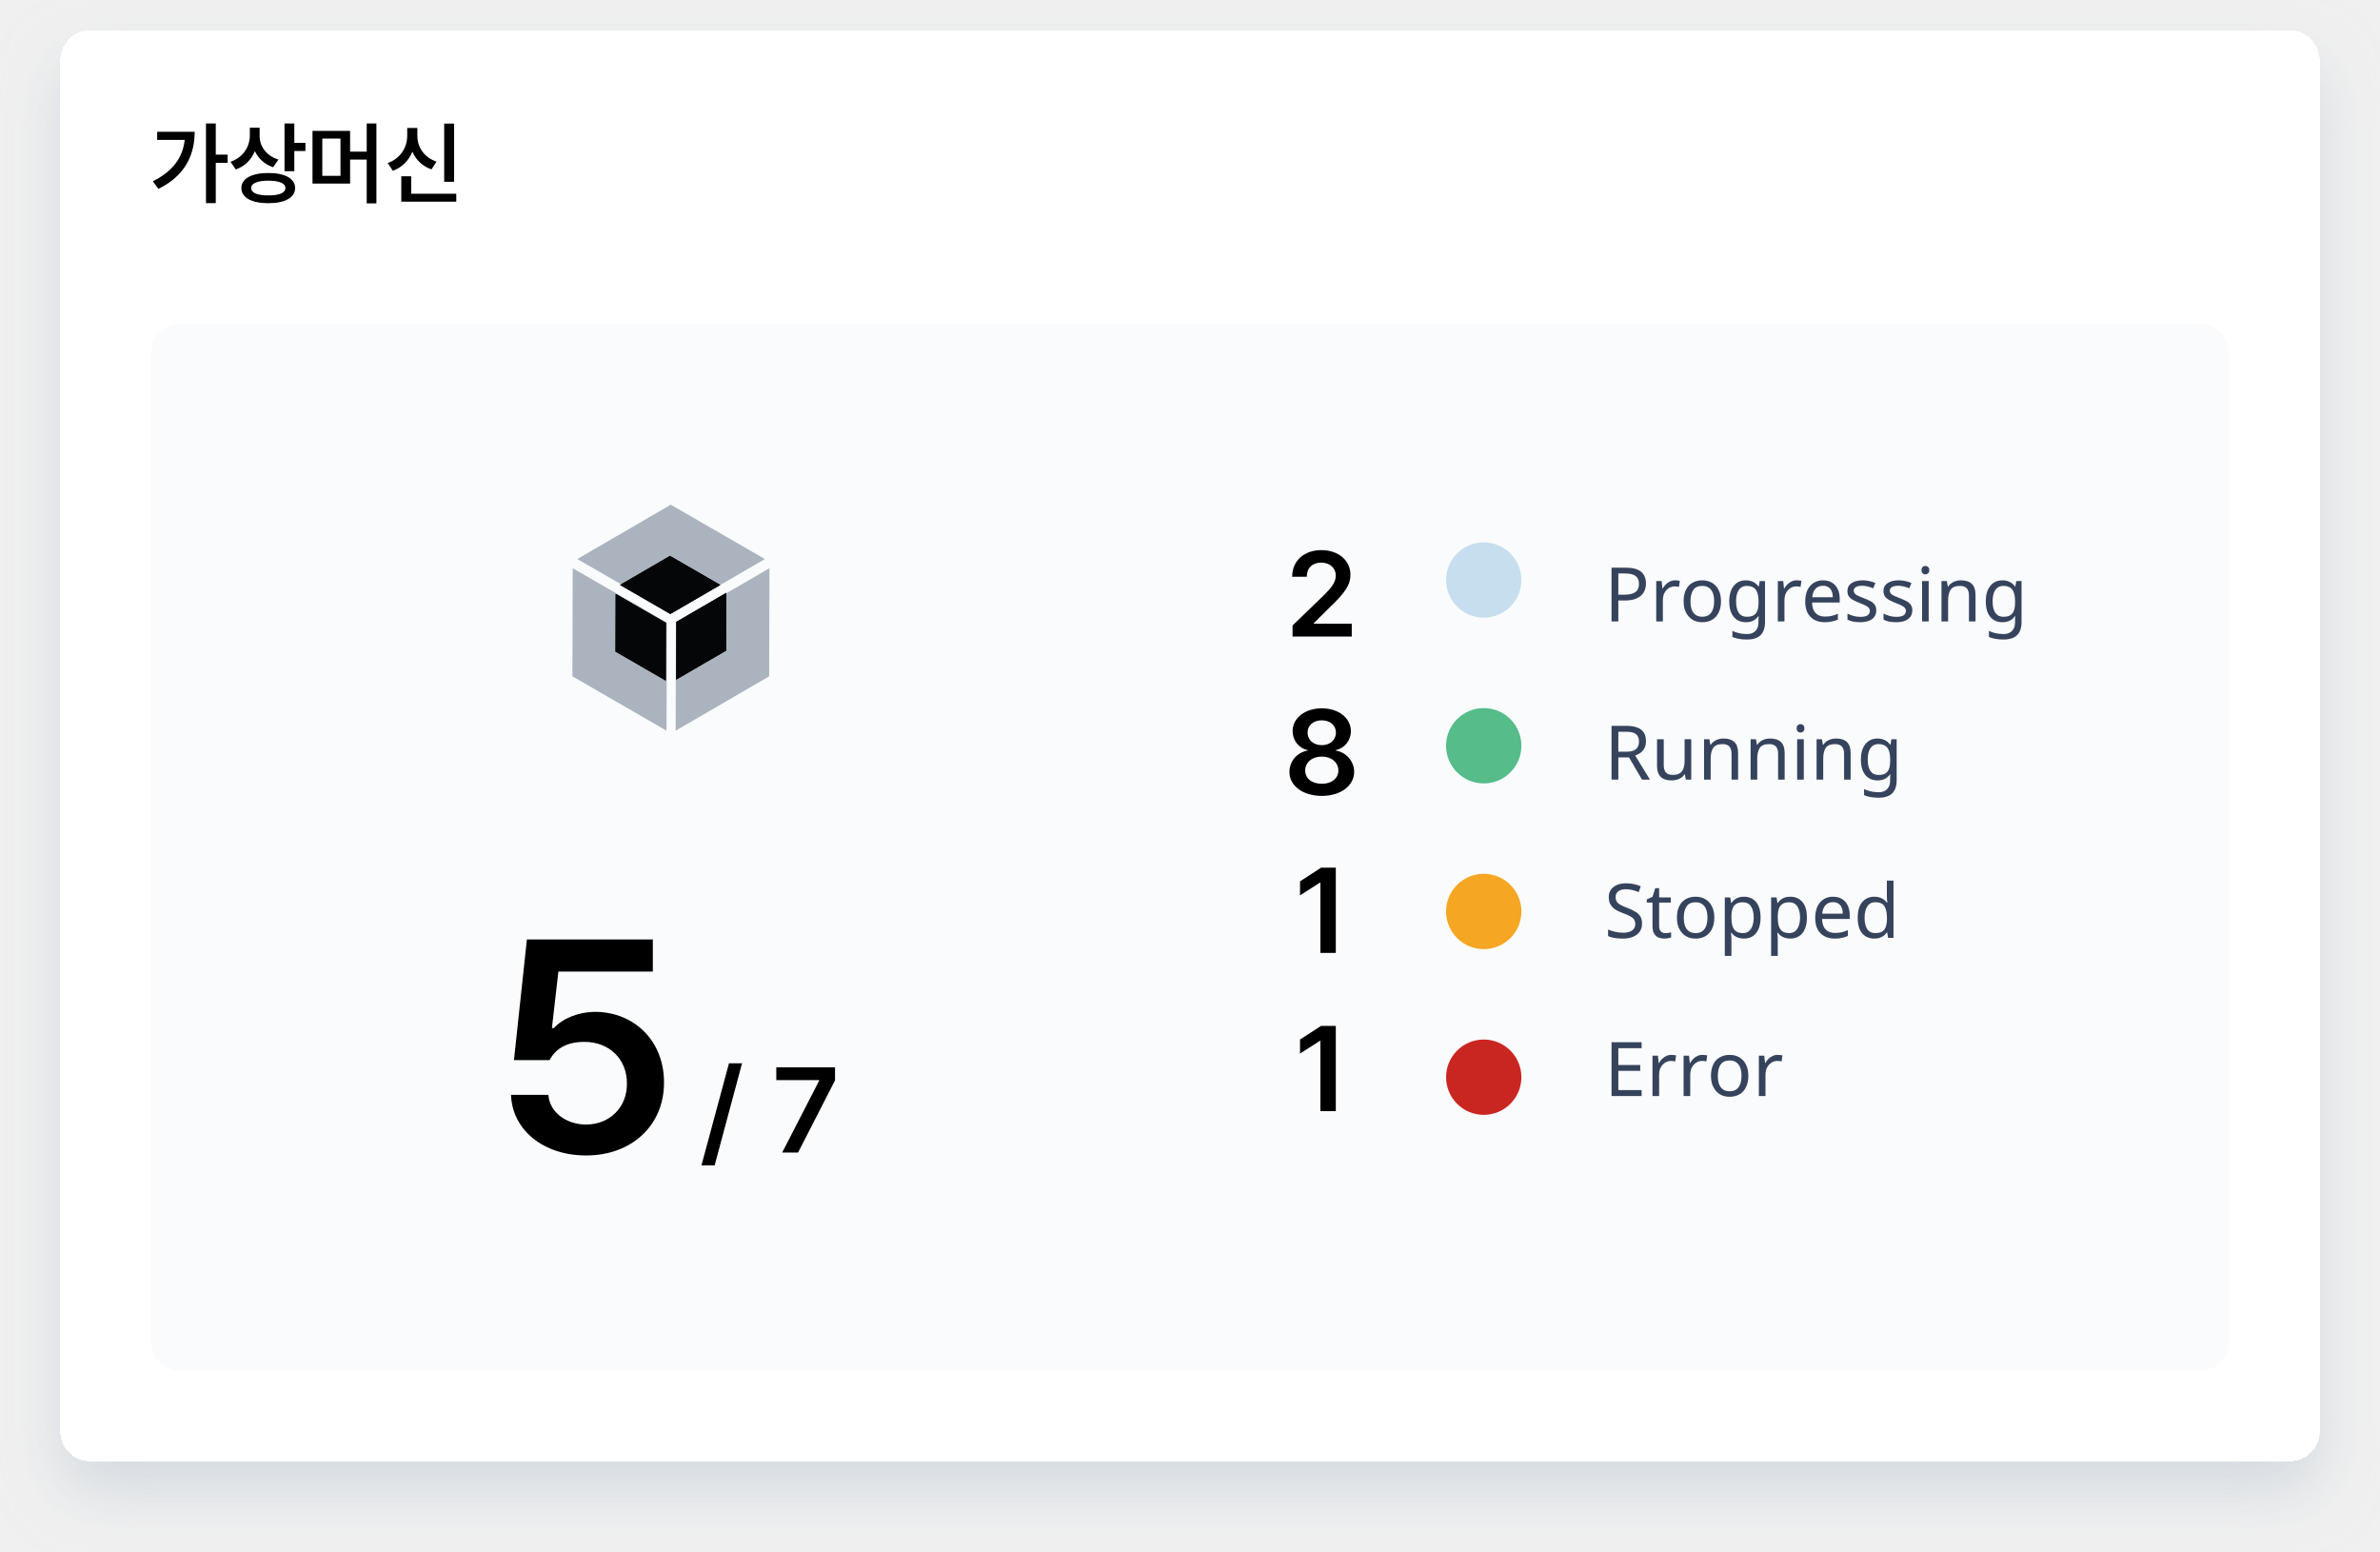
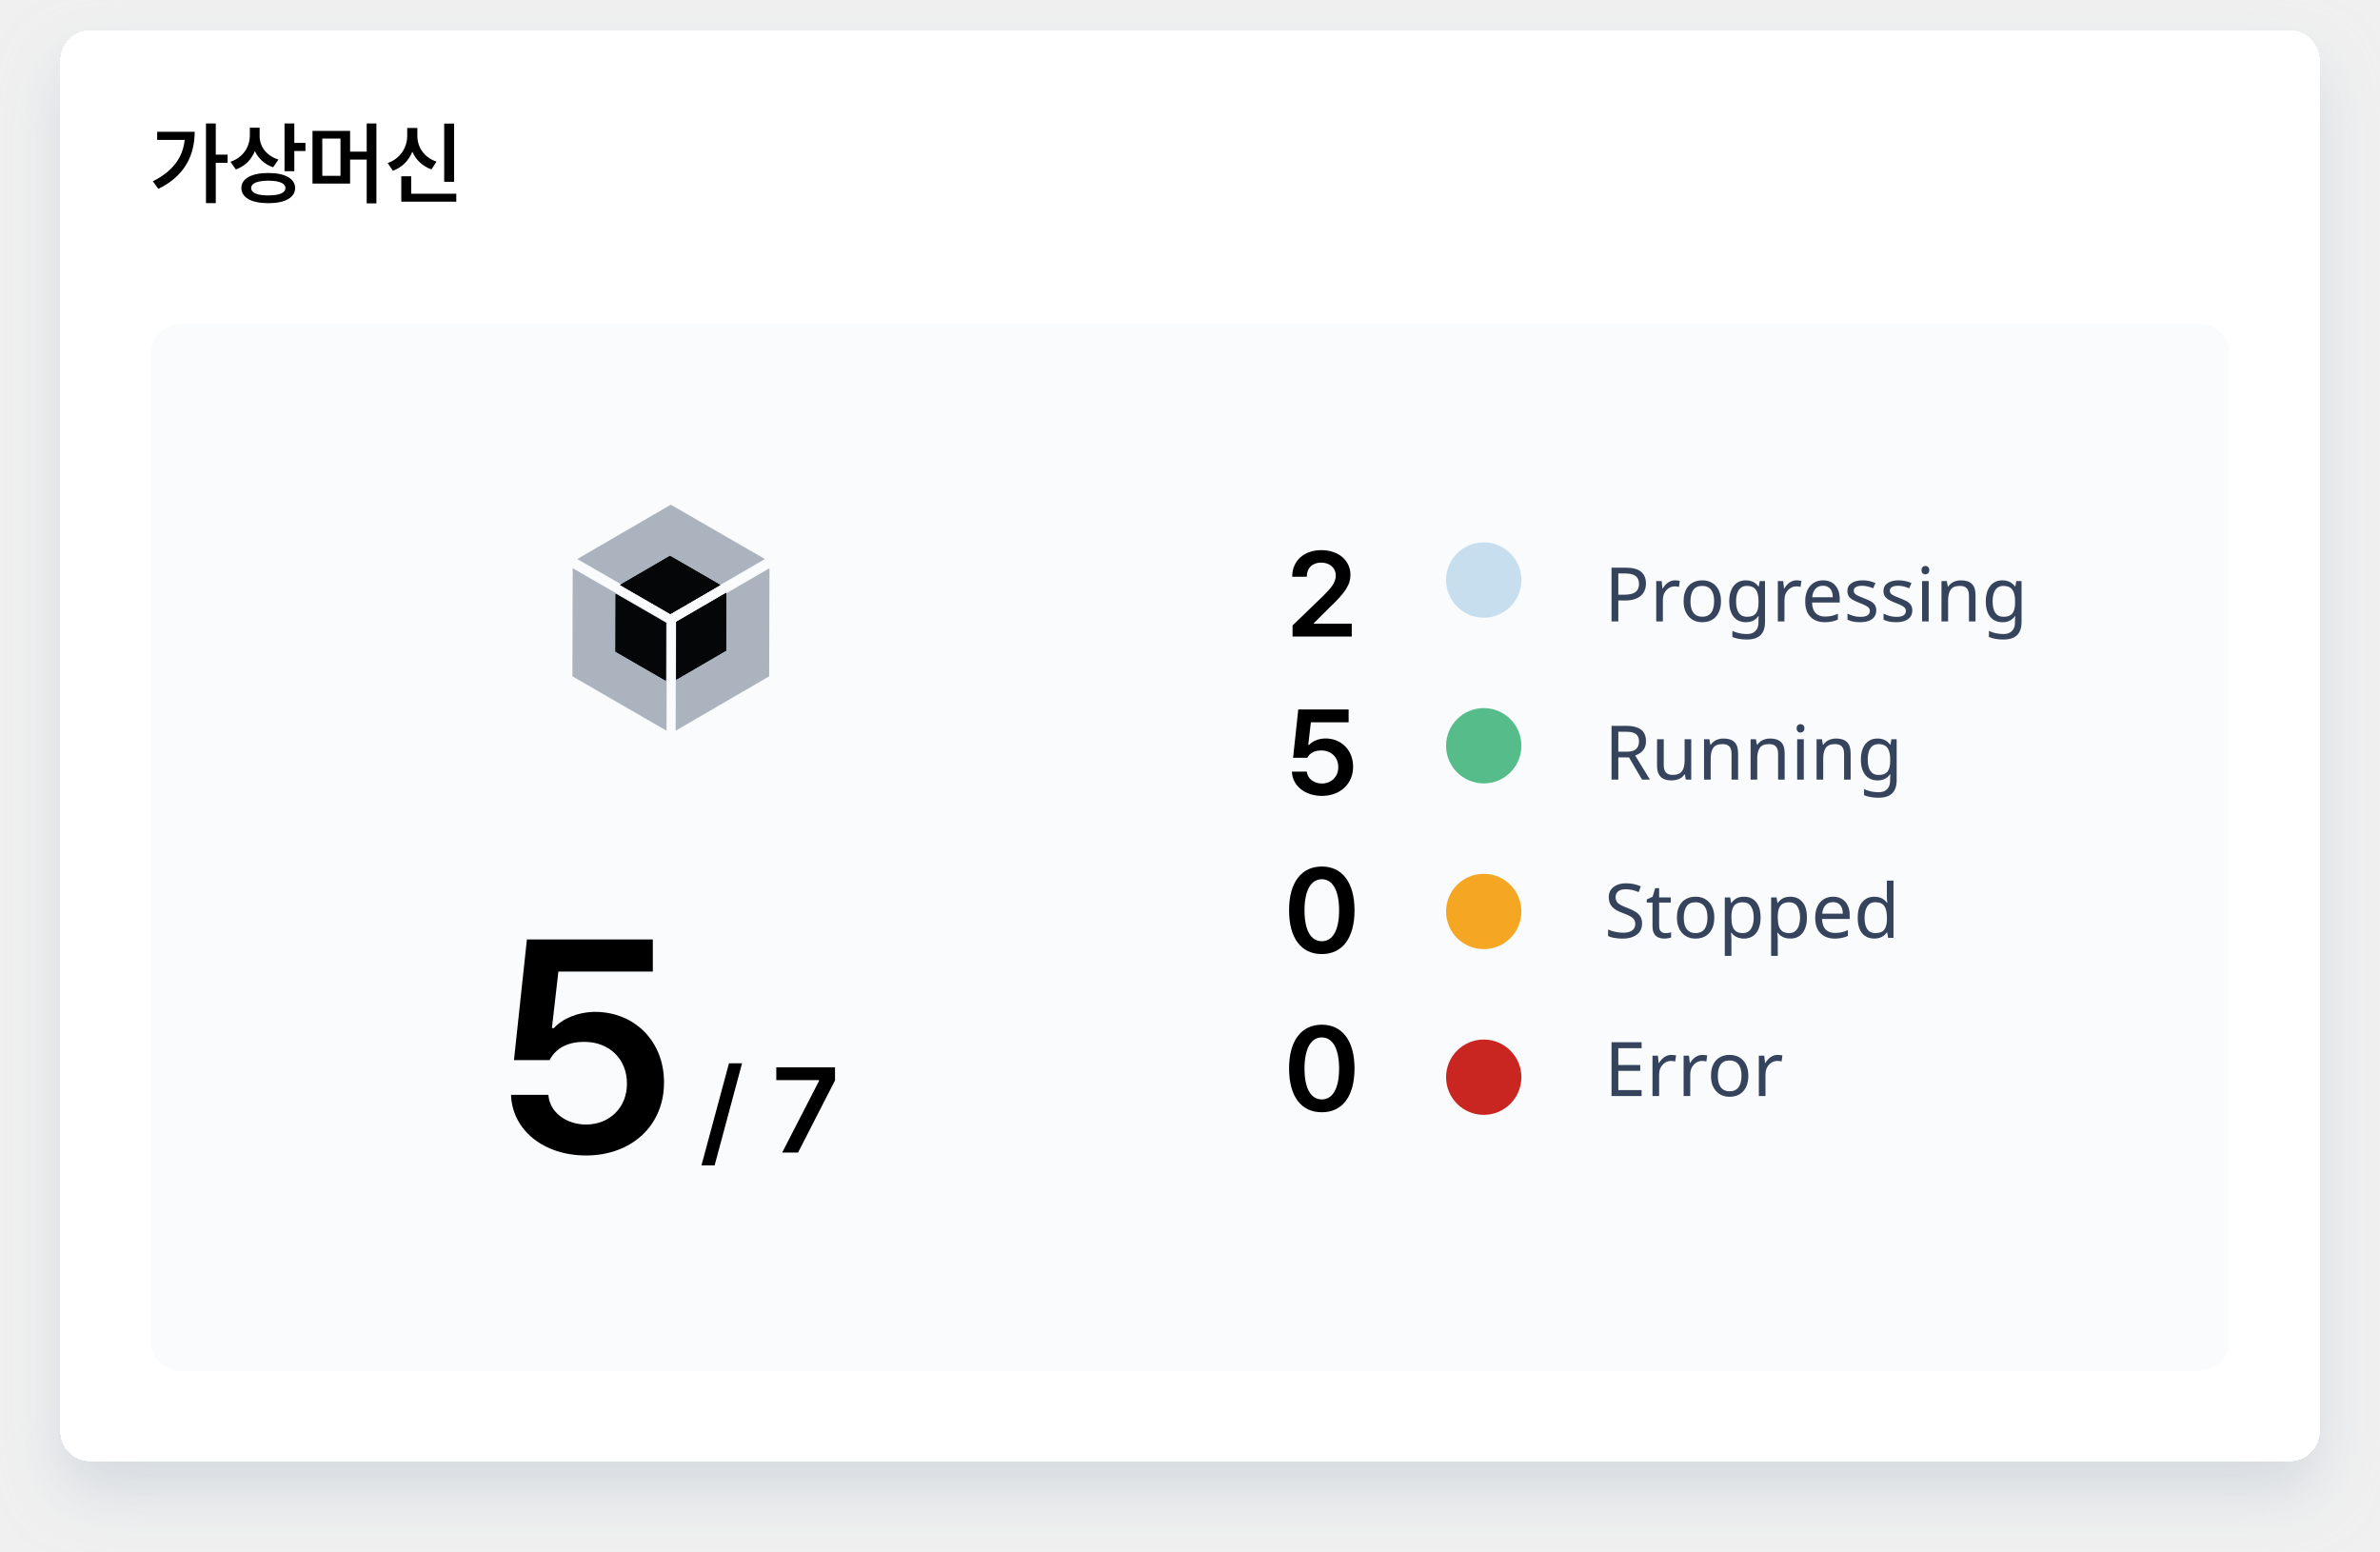
<svg xmlns="http://www.w3.org/2000/svg" width="316" height="206" viewBox="0 0 316 206" fill="none">
  <g filter="url(#filter0_d_478_8895)">
    <rect x="8" y="4" width="300" height="190" rx="4" fill="white" shape-rendering="crispEdges" />
    <path d="M28.648 16.392V20.528H30.219V21.618H28.648V26.962H27.348V16.392H28.648ZM20.293 24.067C22.871 22.778 24.266 20.985 24.523 18.571H20.867V17.493H25.848C25.842 20.605 24.553 23.341 21.031 25.075L20.293 24.067ZM34.473 18.079C34.473 19.409 35.334 20.669 36.969 21.185L36.266 22.204C35.123 21.817 34.303 21.044 33.84 20.06C33.383 21.185 32.527 22.069 31.309 22.497L30.605 21.477C32.31 20.886 33.166 19.474 33.172 17.962V16.954H34.473V18.079ZM32.047 24.958C32.047 23.704 33.424 22.96 35.633 22.966C37.824 22.96 39.178 23.704 39.184 24.958C39.178 26.241 37.824 26.974 35.633 26.974C33.424 26.974 32.047 26.241 32.047 24.958ZM33.348 24.958C33.348 25.614 34.18 25.942 35.633 25.942C37.08 25.942 37.895 25.614 37.895 24.958C37.895 24.337 37.08 23.985 35.633 23.985C34.18 23.985 33.348 24.337 33.348 24.958ZM37.777 22.731V16.392H39.078V18.97H40.555V20.048H39.078V22.731H37.777ZM46.484 17.376V20.13H48.688V16.392H49.977V26.997H48.688V21.185H46.484V24.372H41.492V17.376H46.484ZM42.793 23.341H45.207V18.395H42.793V23.341ZM60.289 16.403V24.138H58.977V16.403H60.289ZM51.477 21.642C53.193 21.038 54.072 19.544 54.066 18.02V16.989H55.414V18.02C55.408 19.497 56.275 20.892 57.957 21.454L57.289 22.485C56.082 22.064 55.221 21.22 54.752 20.136C54.283 21.296 53.404 22.222 52.156 22.673L51.477 21.642ZM53.281 26.774V23.399H54.594V25.72H60.582V26.774H53.281Z" fill="black" />
    <rect x="20" y="43" width="276" height="139" rx="4" fill="#F9FBFD" />
    <path fill-rule="evenodd" clip-rule="evenodd" d="M76 89.786L88.496 97L88.536 82.644L76.04 75.43L76 89.786Z" fill="#ABB4BE" />
    <path fill-rule="evenodd" clip-rule="evenodd" d="M89.75 82.644L89.709 97L102.124 89.786L102.165 75.43L89.75 82.644ZM76.647 74.214L89.143 81.429L101.557 74.215L89.061 67L76.647 74.214Z" fill="#ABB4BE" />
    <path fill-rule="evenodd" clip-rule="evenodd" d="M81.73 86.501L88.394 90.348L88.415 82.691L81.751 78.844L81.73 86.501Z" fill="#394454" />
    <path fill-rule="evenodd" clip-rule="evenodd" d="M81.73 86.501L88.394 90.348L88.415 82.691L81.751 78.844L81.73 86.501Z" fill="black" fill-opacity="0.2" />
    <path fill-rule="evenodd" clip-rule="evenodd" d="M81.73 86.501L88.394 90.348L88.415 82.691L81.751 78.844L81.73 86.501Z" fill="black" fill-opacity="0.2" />
    <path fill-rule="evenodd" clip-rule="evenodd" d="M81.73 86.501L88.394 90.348L88.415 82.691L81.751 78.844L81.73 86.501Z" fill="black" fill-opacity="0.2" />
    <path fill-rule="evenodd" clip-rule="evenodd" d="M81.73 86.501L88.394 90.348L88.415 82.691L81.751 78.844L81.73 86.501Z" fill="black" fill-opacity="0.2" />
    <path fill-rule="evenodd" clip-rule="evenodd" d="M81.73 86.501L88.394 90.348L88.415 82.691L81.751 78.844L81.73 86.501Z" fill="black" fill-opacity="0.2" />
    <path fill-rule="evenodd" clip-rule="evenodd" d="M81.73 86.501L88.394 90.348L88.415 82.691L81.751 78.844L81.73 86.501Z" fill="black" fill-opacity="0.2" />
    <path fill-rule="evenodd" clip-rule="evenodd" d="M81.73 86.501L88.394 90.348L88.415 82.691L81.751 78.844L81.73 86.501Z" fill="black" fill-opacity="0.2" />
    <path fill-rule="evenodd" clip-rule="evenodd" d="M81.73 86.501L88.394 90.348L88.415 82.691L81.751 78.844L81.73 86.501Z" fill="black" fill-opacity="0.2" />
    <path fill-rule="evenodd" clip-rule="evenodd" d="M81.73 86.501L88.394 90.348L88.415 82.691L81.751 78.844L81.73 86.501Z" fill="black" fill-opacity="0.2" />
    <path fill-rule="evenodd" clip-rule="evenodd" d="M81.73 86.501L88.394 90.348L88.415 82.691L81.751 78.844L81.73 86.501Z" fill="black" fill-opacity="0.2" />
    <path fill-rule="evenodd" clip-rule="evenodd" d="M81.73 86.501L88.394 90.348L88.415 82.691L81.751 78.844L81.73 86.501Z" fill="black" fill-opacity="0.2" />
    <path fill-rule="evenodd" clip-rule="evenodd" d="M89.806 82.556L89.784 90.212L96.405 86.365L96.427 78.708L89.806 82.556ZM82.335 77.652L89 81.5L95.621 77.653L88.956 73.804L82.335 77.652Z" fill="#394454" />
    <path fill-rule="evenodd" clip-rule="evenodd" d="M89.806 82.556L89.784 90.212L96.405 86.365L96.427 78.708L89.806 82.556ZM82.335 77.652L89 81.5L95.621 77.653L88.956 73.804L82.335 77.652Z" fill="black" fill-opacity="0.2" />
    <path fill-rule="evenodd" clip-rule="evenodd" d="M89.806 82.556L89.784 90.212L96.405 86.365L96.427 78.708L89.806 82.556ZM82.335 77.652L89 81.5L95.621 77.653L88.956 73.804L82.335 77.652Z" fill="black" fill-opacity="0.2" />
    <path fill-rule="evenodd" clip-rule="evenodd" d="M89.806 82.556L89.784 90.212L96.405 86.365L96.427 78.708L89.806 82.556ZM82.335 77.652L89 81.5L95.621 77.653L88.956 73.804L82.335 77.652Z" fill="black" fill-opacity="0.2" />
    <path fill-rule="evenodd" clip-rule="evenodd" d="M89.806 82.556L89.784 90.212L96.405 86.365L96.427 78.708L89.806 82.556ZM82.335 77.652L89 81.5L95.621 77.653L88.956 73.804L82.335 77.652Z" fill="black" fill-opacity="0.2" />
    <path fill-rule="evenodd" clip-rule="evenodd" d="M89.806 82.556L89.784 90.212L96.405 86.365L96.427 78.708L89.806 82.556ZM82.335 77.652L89 81.5L95.621 77.653L88.956 73.804L82.335 77.652Z" fill="black" fill-opacity="0.2" />
    <path fill-rule="evenodd" clip-rule="evenodd" d="M89.806 82.556L89.784 90.212L96.405 86.365L96.427 78.708L89.806 82.556ZM82.335 77.652L89 81.5L95.621 77.653L88.956 73.804L82.335 77.652Z" fill="black" fill-opacity="0.2" />
    <path fill-rule="evenodd" clip-rule="evenodd" d="M89.806 82.556L89.784 90.212L96.405 86.365L96.427 78.708L89.806 82.556ZM82.335 77.652L89 81.5L95.621 77.653L88.956 73.804L82.335 77.652Z" fill="black" fill-opacity="0.2" />
    <path fill-rule="evenodd" clip-rule="evenodd" d="M89.806 82.556L89.784 90.212L96.405 86.365L96.427 78.708L89.806 82.556ZM82.335 77.652L89 81.5L95.621 77.653L88.956 73.804L82.335 77.652Z" fill="black" fill-opacity="0.2" />
    <path fill-rule="evenodd" clip-rule="evenodd" d="M89.806 82.556L89.784 90.212L96.405 86.365L96.427 78.708L89.806 82.556ZM82.335 77.652L89 81.5L95.621 77.653L88.956 73.804L82.335 77.652Z" fill="black" fill-opacity="0.2" />
    <path fill-rule="evenodd" clip-rule="evenodd" d="M89.806 82.556L89.784 90.212L96.405 86.365L96.427 78.708L89.806 82.556ZM82.335 77.652L89 81.5L95.621 77.653L88.956 73.804L82.335 77.652Z" fill="black" fill-opacity="0.2" />
    <path fill-rule="evenodd" clip-rule="evenodd" d="M89.806 82.556L89.784 90.212L96.405 86.365L96.427 78.708L89.806 82.556ZM82.335 77.652L89 81.5L95.621 77.653L88.956 73.804L82.335 77.652Z" fill="black" fill-opacity="0.2" />
    <path d="M77.811 153.391C72.166 153.391 68.006 150.012 67.85 145.344H72.811C72.967 147.629 75.135 149.27 77.811 149.289C80.975 149.27 83.26 146.984 83.24 143.859C83.26 140.617 80.916 138.332 77.654 138.312C75.447 138.293 73.846 139.074 72.967 140.734H68.24L69.959 124.719H86.678V128.977H74.139L73.279 136.477H73.553C74.647 135.246 76.697 134.348 79.022 134.328C84.275 134.348 88.182 138.254 88.162 143.703C88.182 149.348 83.924 153.391 77.811 153.391ZM98.525 141.156L94.885 154.703H93.135L96.791 141.156H98.525ZM103.854 153L108.76 143.469V143.391H103.072V141.688H110.869V143.422L105.963 153H103.854Z" fill="black" />
  </g>
  <path d="M171.617 84.5V83.031L175.617 79.172C176.758 78.031 177.352 77.359 177.352 76.406C177.352 75.352 176.516 74.688 175.414 74.688C174.25 74.688 173.5 75.414 173.508 76.562H171.57C171.562 74.422 173.172 73.031 175.43 73.031C177.742 73.031 179.297 74.414 179.305 76.312C179.297 77.586 178.688 78.617 176.461 80.719L174.445 82.719V82.797H179.477V84.5H171.617Z" fill="black" />
-   <path d="M175.5 105.656C172.977 105.656 171.195 104.312 171.203 102.469C171.195 101.031 172.266 99.859 173.625 99.641V99.578C172.438 99.328 171.633 98.297 171.625 97.062C171.633 95.312 173.266 94.031 175.5 94.031C177.719 94.031 179.359 95.312 179.359 97.062C179.359 98.305 178.531 99.328 177.359 99.578V99.641C178.711 99.859 179.789 101.031 179.797 102.469C179.789 104.312 178 105.656 175.5 105.656ZM173.297 102.281C173.289 103.328 174.156 104.047 175.5 104.047C176.828 104.047 177.695 103.328 177.703 102.281C177.695 101.219 176.773 100.43 175.5 100.438C174.227 100.43 173.289 101.211 173.297 102.281ZM173.609 97.25C173.617 98.242 174.398 98.922 175.5 98.922C176.586 98.922 177.375 98.242 177.375 97.25C177.375 96.289 176.609 95.625 175.5 95.625C174.367 95.625 173.617 96.289 173.609 97.25Z" fill="black" />
-   <path d="M177.359 115.188V126.5H175.312V117.172H175.25L172.609 118.859V117L175.406 115.188H177.359Z" fill="black" />
-   <path d="M177.359 136.188V147.5H175.312V138.172H175.25L172.609 139.859V138L175.406 136.188H177.359Z" fill="black" />
+   <path d="M175.516 105.656C173.258 105.656 171.594 104.305 171.531 102.438H173.516C173.578 103.352 174.445 104.008 175.516 104.016C176.781 104.008 177.695 103.094 177.688 101.844C177.695 100.547 176.758 99.633 175.453 99.625C174.57 99.617 173.93 99.93 173.578 100.594H171.688L172.375 94.188H179.062V95.891H174.047L173.703 98.891H173.812C174.25 98.398 175.07 98.039 176 98.031C178.102 98.039 179.664 99.602 179.656 101.781C179.664 104.039 177.961 105.656 175.516 105.656Z" fill="black" />
+   <path d="M175.5 126.656C172.773 126.656 171.148 124.547 171.156 120.844C171.148 117.156 172.789 115.031 175.5 115.031C178.211 115.031 179.844 117.156 179.844 120.844C179.844 124.555 178.219 126.656 175.5 126.656ZM173.203 120.844C173.203 123.562 174.078 124.945 175.5 124.953C176.914 124.945 177.797 123.562 177.797 120.844C177.789 118.148 176.914 116.727 175.5 116.719C174.086 116.727 173.211 118.148 173.203 120.844Z" fill="black" />
+   <path d="M175.5 147.656C172.773 147.656 171.148 145.547 171.156 141.844C171.148 138.156 172.789 136.031 175.5 136.031C178.211 136.031 179.844 138.156 179.844 141.844C179.844 145.555 178.219 147.656 175.5 147.656ZM173.203 141.844C173.203 144.562 174.078 145.945 175.5 145.953C176.914 145.945 177.797 144.562 177.797 141.844C177.789 139.148 176.914 137.727 175.5 137.719C174.086 137.727 173.211 139.148 173.203 141.844Z" fill="black" />
  <circle cx="197" cy="77" r="5" fill="#C7DEEF" />
  <circle cx="197" cy="99" r="5" fill="#55BC8A" />
  <circle cx="197" cy="121" r="5" fill="#F5A623" />
  <circle cx="197" cy="143" r="5" fill="#CA2621" />
  <path d="M215.86 75.36C216.793 75.36 217.473 75.543 217.9 75.91C218.327 76.277 218.54 76.793 218.54 77.46C218.54 77.753 218.49 78.037 218.39 78.31C218.297 78.577 218.14 78.817 217.92 79.03C217.7 79.243 217.407 79.413 217.04 79.54C216.673 79.66 216.223 79.72 215.69 79.72H214.87V82.5H213.97V75.36H215.86ZM215.78 76.13H214.87V78.95H215.59C216.043 78.95 216.42 78.903 216.72 78.81C217.02 78.71 217.243 78.553 217.39 78.34C217.537 78.127 217.61 77.847 217.61 77.5C217.61 77.04 217.463 76.697 217.17 76.47C216.877 76.243 216.413 76.13 215.78 76.13ZM222.405 77.04C222.505 77.04 222.611 77.047 222.725 77.06C222.845 77.067 222.948 77.08 223.035 77.1L222.925 77.91C222.838 77.89 222.741 77.873 222.635 77.86C222.535 77.847 222.438 77.84 222.345 77.84C222.138 77.84 221.941 77.883 221.755 77.97C221.568 78.057 221.401 78.18 221.255 78.34C221.108 78.493 220.991 78.68 220.905 78.9C220.825 79.12 220.785 79.367 220.785 79.64V82.5H219.905V77.14H220.625L220.725 78.12H220.765C220.878 77.92 221.015 77.74 221.175 77.58C221.335 77.413 221.518 77.283 221.725 77.19C221.931 77.09 222.158 77.04 222.405 77.04ZM228.5 79.81C228.5 80.257 228.44 80.653 228.32 81C228.207 81.34 228.04 81.63 227.82 81.87C227.607 82.11 227.344 82.293 227.03 82.42C226.724 82.54 226.38 82.6 226 82.6C225.647 82.6 225.32 82.54 225.02 82.42C224.72 82.293 224.46 82.11 224.24 81.87C224.02 81.63 223.847 81.34 223.72 81C223.6 80.653 223.54 80.257 223.54 79.81C223.54 79.217 223.64 78.717 223.84 78.31C224.04 77.897 224.327 77.583 224.7 77.37C225.074 77.15 225.517 77.04 226.03 77.04C226.517 77.04 226.944 77.15 227.31 77.37C227.684 77.583 227.974 77.897 228.18 78.31C228.394 78.717 228.5 79.217 228.5 79.81ZM224.45 79.81C224.45 80.23 224.504 80.597 224.61 80.91C224.724 81.217 224.897 81.453 225.13 81.62C225.364 81.787 225.66 81.87 226.02 81.87C226.38 81.87 226.677 81.787 226.91 81.62C227.144 81.453 227.314 81.217 227.42 80.91C227.534 80.597 227.59 80.23 227.59 79.81C227.59 79.383 227.534 79.02 227.42 78.72C227.307 78.42 227.134 78.19 226.9 78.03C226.674 77.863 226.377 77.78 226.01 77.78C225.464 77.78 225.067 77.96 224.82 78.32C224.574 78.68 224.45 79.177 224.45 79.81ZM231.795 77.04C232.148 77.04 232.465 77.107 232.745 77.24C233.032 77.373 233.275 77.577 233.475 77.85H233.525L233.645 77.14H234.345V82.59C234.345 83.097 234.258 83.52 234.085 83.86C233.912 84.207 233.648 84.467 233.295 84.64C232.942 84.813 232.492 84.9 231.945 84.9C231.558 84.9 231.202 84.87 230.875 84.81C230.555 84.757 230.268 84.673 230.015 84.56V83.75C230.188 83.837 230.378 83.91 230.585 83.97C230.792 84.037 231.015 84.087 231.255 84.12C231.495 84.153 231.742 84.17 231.995 84.17C232.455 84.17 232.815 84.033 233.075 83.76C233.342 83.493 233.475 83.127 233.475 82.66V82.45C233.475 82.37 233.478 82.257 233.485 82.11C233.492 81.957 233.498 81.85 233.505 81.79H233.465C233.278 82.063 233.045 82.267 232.765 82.4C232.492 82.533 232.172 82.6 231.805 82.6C231.112 82.6 230.568 82.357 230.175 81.87C229.788 81.383 229.595 80.703 229.595 79.83C229.595 79.257 229.682 78.763 229.855 78.35C230.035 77.93 230.288 77.607 230.615 77.38C230.942 77.153 231.335 77.04 231.795 77.04ZM231.915 77.78C231.615 77.78 231.358 77.86 231.145 78.02C230.938 78.18 230.778 78.413 230.665 78.72C230.558 79.027 230.505 79.4 230.505 79.84C230.505 80.5 230.625 81.007 230.865 81.36C231.112 81.707 231.468 81.88 231.935 81.88C232.208 81.88 232.442 81.847 232.635 81.78C232.828 81.707 232.988 81.597 233.115 81.45C233.242 81.297 233.335 81.103 233.395 80.87C233.455 80.637 233.485 80.36 233.485 80.04V79.83C233.485 79.343 233.428 78.95 233.315 78.65C233.208 78.35 233.038 78.13 232.805 77.99C232.572 77.85 232.275 77.78 231.915 77.78ZM238.547 77.04C238.647 77.04 238.754 77.047 238.867 77.06C238.987 77.067 239.091 77.08 239.177 77.1L239.067 77.91C238.981 77.89 238.884 77.873 238.777 77.86C238.677 77.847 238.581 77.84 238.487 77.84C238.281 77.84 238.084 77.883 237.897 77.97C237.711 78.057 237.544 78.18 237.397 78.34C237.251 78.493 237.134 78.68 237.047 78.9C236.967 79.12 236.927 79.367 236.927 79.64V82.5H236.047V77.14H236.767L236.867 78.12H236.907C237.021 77.92 237.157 77.74 237.317 77.58C237.477 77.413 237.661 77.283 237.867 77.19C238.074 77.09 238.301 77.04 238.547 77.04ZM242.053 77.04C242.513 77.04 242.906 77.14 243.233 77.34C243.566 77.54 243.819 77.823 243.993 78.19C244.173 78.55 244.263 78.973 244.263 79.46V79.99H240.593C240.606 80.597 240.759 81.06 241.053 81.38C241.353 81.693 241.769 81.85 242.303 81.85C242.643 81.85 242.943 81.82 243.203 81.76C243.469 81.693 243.743 81.6 244.023 81.48V82.25C243.749 82.37 243.479 82.457 243.213 82.51C242.946 82.57 242.629 82.6 242.263 82.6C241.756 82.6 241.306 82.497 240.913 82.29C240.526 82.083 240.223 81.777 240.003 81.37C239.789 80.957 239.683 80.453 239.683 79.86C239.683 79.273 239.779 78.77 239.973 78.35C240.173 77.93 240.449 77.607 240.803 77.38C241.163 77.153 241.579 77.04 242.053 77.04ZM242.043 77.76C241.623 77.76 241.289 77.897 241.043 78.17C240.803 78.437 240.659 78.81 240.613 79.29H243.343C243.343 78.983 243.296 78.717 243.203 78.49C243.109 78.263 242.966 78.087 242.773 77.96C242.586 77.827 242.343 77.76 242.043 77.76ZM249.117 81.02C249.117 81.367 249.031 81.657 248.857 81.89C248.684 82.123 248.437 82.3 248.117 82.42C247.797 82.54 247.417 82.6 246.977 82.6C246.604 82.6 246.281 82.57 246.007 82.51C245.741 82.45 245.504 82.367 245.297 82.26V81.46C245.511 81.567 245.767 81.667 246.067 81.76C246.374 81.847 246.684 81.89 246.997 81.89C247.444 81.89 247.767 81.82 247.967 81.68C248.167 81.533 248.267 81.34 248.267 81.1C248.267 80.967 248.231 80.847 248.157 80.74C248.084 80.633 247.951 80.527 247.757 80.42C247.571 80.313 247.301 80.193 246.947 80.06C246.601 79.927 246.304 79.793 246.057 79.66C245.811 79.527 245.621 79.367 245.487 79.18C245.354 78.993 245.287 78.753 245.287 78.46C245.287 78.007 245.471 77.657 245.837 77.41C246.211 77.163 246.697 77.04 247.297 77.04C247.624 77.04 247.927 77.073 248.207 77.14C248.494 77.2 248.761 77.287 249.007 77.4L248.707 78.1C248.561 78.033 248.404 77.977 248.237 77.93C248.077 77.877 247.914 77.837 247.747 77.81C247.581 77.777 247.411 77.76 247.237 77.76C246.877 77.76 246.601 77.82 246.407 77.94C246.221 78.053 246.127 78.21 246.127 78.41C246.127 78.557 246.171 78.683 246.257 78.79C246.344 78.89 246.487 78.99 246.687 79.09C246.894 79.183 247.167 79.297 247.507 79.43C247.847 79.557 248.137 79.687 248.377 79.82C248.617 79.953 248.801 80.117 248.927 80.31C249.054 80.497 249.117 80.733 249.117 81.02ZM253.903 81.02C253.903 81.367 253.816 81.657 253.643 81.89C253.469 82.123 253.223 82.3 252.903 82.42C252.583 82.54 252.203 82.6 251.763 82.6C251.389 82.6 251.066 82.57 250.793 82.51C250.526 82.45 250.289 82.367 250.083 82.26V81.46C250.296 81.567 250.553 81.667 250.853 81.76C251.159 81.847 251.469 81.89 251.783 81.89C252.229 81.89 252.553 81.82 252.753 81.68C252.953 81.533 253.053 81.34 253.053 81.1C253.053 80.967 253.016 80.847 252.943 80.74C252.869 80.633 252.736 80.527 252.543 80.42C252.356 80.313 252.086 80.193 251.733 80.06C251.386 79.927 251.089 79.793 250.843 79.66C250.596 79.527 250.406 79.367 250.273 79.18C250.139 78.993 250.073 78.753 250.073 78.46C250.073 78.007 250.256 77.657 250.623 77.41C250.996 77.163 251.483 77.04 252.083 77.04C252.409 77.04 252.713 77.073 252.993 77.14C253.279 77.2 253.546 77.287 253.793 77.4L253.493 78.1C253.346 78.033 253.189 77.977 253.023 77.93C252.863 77.877 252.699 77.837 252.533 77.81C252.366 77.777 252.196 77.76 252.023 77.76C251.663 77.76 251.386 77.82 251.193 77.94C251.006 78.053 250.913 78.21 250.913 78.41C250.913 78.557 250.956 78.683 251.043 78.79C251.129 78.89 251.273 78.99 251.473 79.09C251.679 79.183 251.953 79.297 252.293 79.43C252.633 79.557 252.923 79.687 253.163 79.82C253.403 79.953 253.586 80.117 253.713 80.31C253.839 80.497 253.903 80.733 253.903 81.02ZM256.078 77.14V82.5H255.198V77.14H256.078ZM255.648 75.13C255.781 75.13 255.898 75.177 255.998 75.27C256.104 75.357 256.158 75.497 256.158 75.69C256.158 75.877 256.104 76.017 255.998 76.11C255.898 76.203 255.781 76.25 255.648 76.25C255.501 76.25 255.378 76.203 255.278 76.11C255.178 76.017 255.128 75.877 255.128 75.69C255.128 75.497 255.178 75.357 255.278 75.27C255.378 75.177 255.501 75.13 255.648 75.13ZM260.356 77.04C260.996 77.04 261.479 77.197 261.806 77.51C262.132 77.817 262.296 78.317 262.296 79.01V82.5H261.426V79.07C261.426 78.637 261.329 78.313 261.136 78.1C260.942 77.887 260.639 77.78 260.226 77.78C259.632 77.78 259.222 77.947 258.996 78.28C258.769 78.613 258.656 79.093 258.656 79.72V82.5H257.776V77.14H258.486L258.616 77.87H258.666C258.786 77.683 258.932 77.53 259.106 77.41C259.286 77.283 259.482 77.19 259.696 77.13C259.909 77.07 260.129 77.04 260.356 77.04ZM265.857 77.04C266.211 77.04 266.527 77.107 266.807 77.24C267.094 77.373 267.337 77.577 267.537 77.85H267.587L267.707 77.14H268.407V82.59C268.407 83.097 268.321 83.52 268.147 83.86C267.974 84.207 267.711 84.467 267.357 84.64C267.004 84.813 266.554 84.9 266.007 84.9C265.621 84.9 265.264 84.87 264.937 84.81C264.617 84.757 264.331 84.673 264.077 84.56V83.75C264.251 83.837 264.441 83.91 264.647 83.97C264.854 84.037 265.077 84.087 265.317 84.12C265.557 84.153 265.804 84.17 266.057 84.17C266.517 84.17 266.877 84.033 267.137 83.76C267.404 83.493 267.537 83.127 267.537 82.66V82.45C267.537 82.37 267.541 82.257 267.547 82.11C267.554 81.957 267.561 81.85 267.567 81.79H267.527C267.341 82.063 267.107 82.267 266.827 82.4C266.554 82.533 266.234 82.6 265.867 82.6C265.174 82.6 264.631 82.357 264.237 81.87C263.851 81.383 263.657 80.703 263.657 79.83C263.657 79.257 263.744 78.763 263.917 78.35C264.097 77.93 264.351 77.607 264.677 77.38C265.004 77.153 265.397 77.04 265.857 77.04ZM265.977 77.78C265.677 77.78 265.421 77.86 265.207 78.02C265.001 78.18 264.841 78.413 264.727 78.72C264.621 79.027 264.567 79.4 264.567 79.84C264.567 80.5 264.687 81.007 264.927 81.36C265.174 81.707 265.531 81.88 265.997 81.88C266.271 81.88 266.504 81.847 266.697 81.78C266.891 81.707 267.051 81.597 267.177 81.45C267.304 81.297 267.397 81.103 267.457 80.87C267.517 80.637 267.547 80.36 267.547 80.04V79.83C267.547 79.343 267.491 78.95 267.377 78.65C267.271 78.35 267.101 78.13 266.867 77.99C266.634 77.85 266.337 77.78 265.977 77.78Z" fill="#36435C" />
  <path d="M215.94 96.36C216.533 96.36 217.02 96.437 217.4 96.59C217.787 96.737 218.073 96.96 218.26 97.26C218.447 97.56 218.54 97.937 218.54 98.39C218.54 98.77 218.47 99.087 218.33 99.34C218.19 99.593 218.01 99.797 217.79 99.95C217.577 100.097 217.35 100.213 217.11 100.3L219.07 103.5H218.02L216.29 100.55H214.87V103.5H213.97V96.36H215.94ZM215.89 97.14H214.87V99.79H215.94C216.327 99.79 216.643 99.74 216.89 99.64C217.137 99.533 217.317 99.38 217.43 99.18C217.55 98.98 217.61 98.73 217.61 98.43C217.61 98.117 217.547 97.867 217.42 97.68C217.3 97.493 217.113 97.357 216.86 97.27C216.607 97.183 216.283 97.14 215.89 97.14ZM224.551 98.14V103.5H223.831L223.701 102.79H223.661C223.547 102.977 223.401 103.13 223.221 103.25C223.041 103.37 222.844 103.457 222.631 103.51C222.417 103.57 222.194 103.6 221.961 103.6C221.534 103.6 221.174 103.533 220.881 103.4C220.594 103.26 220.377 103.047 220.231 102.76C220.084 102.473 220.011 102.103 220.011 101.65V98.14H220.901V101.59C220.901 102.017 220.997 102.337 221.191 102.55C221.384 102.763 221.684 102.87 222.091 102.87C222.491 102.87 222.804 102.797 223.031 102.65C223.264 102.497 223.427 102.277 223.521 101.99C223.621 101.697 223.671 101.343 223.671 100.93V98.14H224.551ZM228.832 98.04C229.472 98.04 229.956 98.197 230.282 98.51C230.609 98.817 230.772 99.317 230.772 100.01V103.5H229.902V100.07C229.902 99.637 229.806 99.313 229.612 99.1C229.419 98.887 229.116 98.78 228.702 98.78C228.109 98.78 227.699 98.947 227.472 99.28C227.246 99.613 227.132 100.093 227.132 100.72V103.5H226.252V98.14H226.962L227.092 98.87H227.142C227.262 98.683 227.409 98.53 227.582 98.41C227.762 98.283 227.959 98.19 228.172 98.13C228.386 98.07 228.606 98.04 228.832 98.04ZM235.014 98.04C235.654 98.04 236.137 98.197 236.464 98.51C236.791 98.817 236.954 99.317 236.954 100.01V103.5H236.084V100.07C236.084 99.637 235.987 99.313 235.794 99.1C235.601 98.887 235.297 98.78 234.884 98.78C234.291 98.78 233.881 98.947 233.654 99.28C233.427 99.613 233.314 100.093 233.314 100.72V103.5H232.434V98.14H233.144L233.274 98.87H233.324C233.444 98.683 233.591 98.53 233.764 98.41C233.944 98.283 234.141 98.19 234.354 98.13C234.567 98.07 234.787 98.04 235.014 98.04ZM239.496 98.14V103.5H238.616V98.14H239.496ZM239.066 96.13C239.199 96.13 239.316 96.177 239.416 96.27C239.522 96.357 239.576 96.497 239.576 96.69C239.576 96.877 239.522 97.017 239.416 97.11C239.316 97.203 239.199 97.25 239.066 97.25C238.919 97.25 238.796 97.203 238.696 97.11C238.596 97.017 238.546 96.877 238.546 96.69C238.546 96.497 238.596 96.357 238.696 96.27C238.796 96.177 238.919 96.13 239.066 96.13ZM243.774 98.04C244.414 98.04 244.897 98.197 245.224 98.51C245.55 98.817 245.714 99.317 245.714 100.01V103.5H244.844V100.07C244.844 99.637 244.747 99.313 244.554 99.1C244.36 98.887 244.057 98.78 243.644 98.78C243.05 98.78 242.64 98.947 242.414 99.28C242.187 99.613 242.074 100.093 242.074 100.72V103.5H241.194V98.14H241.904L242.034 98.87H242.084C242.204 98.683 242.35 98.53 242.524 98.41C242.704 98.283 242.9 98.19 243.114 98.13C243.327 98.07 243.547 98.04 243.774 98.04ZM249.275 98.04C249.629 98.04 249.945 98.107 250.225 98.24C250.512 98.373 250.755 98.577 250.955 98.85H251.005L251.125 98.14H251.825V103.59C251.825 104.097 251.739 104.52 251.565 104.86C251.392 105.207 251.129 105.467 250.775 105.64C250.422 105.813 249.972 105.9 249.425 105.9C249.039 105.9 248.682 105.87 248.355 105.81C248.035 105.757 247.749 105.673 247.495 105.56V104.75C247.669 104.837 247.859 104.91 248.065 104.97C248.272 105.037 248.495 105.087 248.735 105.12C248.975 105.153 249.222 105.17 249.475 105.17C249.935 105.17 250.295 105.033 250.555 104.76C250.822 104.493 250.955 104.127 250.955 103.66V103.45C250.955 103.37 250.959 103.257 250.965 103.11C250.972 102.957 250.979 102.85 250.985 102.79H250.945C250.759 103.063 250.525 103.267 250.245 103.4C249.972 103.533 249.652 103.6 249.285 103.6C248.592 103.6 248.049 103.357 247.655 102.87C247.269 102.383 247.075 101.703 247.075 100.83C247.075 100.257 247.162 99.763 247.335 99.35C247.515 98.93 247.769 98.607 248.095 98.38C248.422 98.153 248.815 98.04 249.275 98.04ZM249.395 98.78C249.095 98.78 248.839 98.86 248.625 99.02C248.419 99.18 248.259 99.413 248.145 99.72C248.039 100.027 247.985 100.4 247.985 100.84C247.985 101.5 248.105 102.007 248.345 102.36C248.592 102.707 248.949 102.88 249.415 102.88C249.689 102.88 249.922 102.847 250.115 102.78C250.309 102.707 250.469 102.597 250.595 102.45C250.722 102.297 250.815 102.103 250.875 101.87C250.935 101.637 250.965 101.36 250.965 101.04V100.83C250.965 100.343 250.909 99.95 250.795 99.65C250.689 99.35 250.519 99.13 250.285 98.99C250.052 98.85 249.755 98.78 249.395 98.78Z" fill="#36435C" />
  <path d="M218.02 122.59C218.02 123.017 217.917 123.38 217.71 123.68C217.503 123.973 217.207 124.2 216.82 124.36C216.44 124.52 215.99 124.6 215.47 124.6C215.203 124.6 214.947 124.587 214.7 124.56C214.46 124.533 214.24 124.497 214.04 124.45C213.84 124.397 213.663 124.333 213.51 124.26V123.4C213.75 123.507 214.047 123.603 214.4 123.69C214.76 123.777 215.13 123.82 215.51 123.82C215.863 123.82 216.16 123.773 216.4 123.68C216.64 123.587 216.82 123.453 216.94 123.28C217.06 123.107 217.12 122.903 217.12 122.67C217.12 122.437 217.07 122.24 216.97 122.08C216.87 121.92 216.697 121.773 216.45 121.64C216.21 121.5 215.873 121.353 215.44 121.2C215.133 121.087 214.863 120.967 214.63 120.84C214.403 120.707 214.213 120.557 214.06 120.39C213.907 120.223 213.79 120.033 213.71 119.82C213.637 119.607 213.6 119.36 213.6 119.08C213.6 118.7 213.697 118.377 213.89 118.11C214.083 117.837 214.35 117.627 214.69 117.48C215.037 117.333 215.433 117.26 215.88 117.26C216.273 117.26 216.633 117.297 216.96 117.37C217.287 117.443 217.583 117.54 217.85 117.66L217.57 118.43C217.323 118.323 217.053 118.233 216.76 118.16C216.473 118.087 216.173 118.05 215.86 118.05C215.56 118.05 215.31 118.093 215.11 118.18C214.91 118.267 214.76 118.39 214.66 118.55C214.56 118.703 214.51 118.883 214.51 119.09C214.51 119.33 214.56 119.53 214.66 119.69C214.76 119.85 214.923 119.993 215.15 120.12C215.377 120.247 215.683 120.383 216.07 120.53C216.49 120.683 216.843 120.85 217.13 121.03C217.423 121.203 217.643 121.413 217.79 121.66C217.943 121.907 218.02 122.217 218.02 122.59ZM221.128 123.88C221.262 123.88 221.398 123.87 221.538 123.85C221.678 123.823 221.792 123.797 221.878 123.77V124.44C221.785 124.487 221.652 124.523 221.478 124.55C221.305 124.583 221.138 124.6 220.978 124.6C220.698 124.6 220.438 124.553 220.198 124.46C219.965 124.36 219.775 124.19 219.628 123.95C219.482 123.71 219.408 123.373 219.408 122.94V119.82H218.648V119.4L219.418 119.05L219.768 117.91H220.288V119.14H221.838V119.82H220.288V122.92C220.288 123.247 220.365 123.49 220.518 123.65C220.678 123.803 220.882 123.88 221.128 123.88ZM227.612 121.81C227.612 122.257 227.552 122.653 227.432 123C227.318 123.34 227.152 123.63 226.932 123.87C226.718 124.11 226.455 124.293 226.142 124.42C225.835 124.54 225.492 124.6 225.112 124.6C224.758 124.6 224.432 124.54 224.132 124.42C223.832 124.293 223.572 124.11 223.352 123.87C223.132 123.63 222.958 123.34 222.832 123C222.712 122.653 222.652 122.257 222.652 121.81C222.652 121.217 222.752 120.717 222.952 120.31C223.152 119.897 223.438 119.583 223.812 119.37C224.185 119.15 224.628 119.04 225.142 119.04C225.628 119.04 226.055 119.15 226.422 119.37C226.795 119.583 227.085 119.897 227.292 120.31C227.505 120.717 227.612 121.217 227.612 121.81ZM223.562 121.81C223.562 122.23 223.615 122.597 223.722 122.91C223.835 123.217 224.008 123.453 224.242 123.62C224.475 123.787 224.772 123.87 225.132 123.87C225.492 123.87 225.788 123.787 226.022 123.62C226.255 123.453 226.425 123.217 226.532 122.91C226.645 122.597 226.702 122.23 226.702 121.81C226.702 121.383 226.645 121.02 226.532 120.72C226.418 120.42 226.245 120.19 226.012 120.03C225.785 119.863 225.488 119.78 225.122 119.78C224.575 119.78 224.178 119.96 223.932 120.32C223.685 120.68 223.562 121.177 223.562 121.81ZM231.556 119.04C232.216 119.04 232.746 119.27 233.146 119.73C233.553 120.19 233.756 120.883 233.756 121.81C233.756 122.417 233.663 122.93 233.476 123.35C233.296 123.763 233.04 124.077 232.706 124.29C232.38 124.497 231.993 124.6 231.546 124.6C231.273 124.6 231.03 124.563 230.816 124.49C230.603 124.417 230.42 124.323 230.266 124.21C230.12 124.09 229.993 123.96 229.886 123.82H229.826C229.84 123.933 229.853 124.077 229.866 124.25C229.88 124.423 229.886 124.573 229.886 124.7V126.9H229.006V119.14H229.726L229.846 119.87H229.886C229.993 119.717 230.12 119.577 230.266 119.45C230.42 119.323 230.6 119.223 230.806 119.15C231.02 119.077 231.27 119.04 231.556 119.04ZM231.396 119.78C231.036 119.78 230.746 119.85 230.526 119.99C230.306 120.123 230.146 120.327 230.046 120.6C229.946 120.873 229.893 121.22 229.886 121.64V121.81C229.886 122.25 229.933 122.623 230.026 122.93C230.12 123.237 230.276 123.47 230.496 123.63C230.723 123.79 231.03 123.87 231.416 123.87C231.743 123.87 232.01 123.78 232.216 123.6C232.43 123.42 232.586 123.177 232.686 122.87C232.793 122.557 232.846 122.2 232.846 121.8C232.846 121.187 232.726 120.697 232.486 120.33C232.253 119.963 231.89 119.78 231.396 119.78ZM237.709 119.04C238.369 119.04 238.899 119.27 239.299 119.73C239.705 120.19 239.909 120.883 239.909 121.81C239.909 122.417 239.815 122.93 239.629 123.35C239.449 123.763 239.192 124.077 238.859 124.29C238.532 124.497 238.145 124.6 237.699 124.6C237.425 124.6 237.182 124.563 236.969 124.49C236.755 124.417 236.572 124.323 236.419 124.21C236.272 124.09 236.145 123.96 236.039 123.82H235.979C235.992 123.933 236.005 124.077 236.019 124.25C236.032 124.423 236.039 124.573 236.039 124.7V126.9H235.159V119.14H235.879L235.999 119.87H236.039C236.145 119.717 236.272 119.577 236.419 119.45C236.572 119.323 236.752 119.223 236.959 119.15C237.172 119.077 237.422 119.04 237.709 119.04ZM237.549 119.78C237.189 119.78 236.899 119.85 236.679 119.99C236.459 120.123 236.299 120.327 236.199 120.6C236.099 120.873 236.045 121.22 236.039 121.64V121.81C236.039 122.25 236.085 122.623 236.179 122.93C236.272 123.237 236.429 123.47 236.649 123.63C236.875 123.79 237.182 123.87 237.569 123.87C237.895 123.87 238.162 123.78 238.369 123.6C238.582 123.42 238.739 123.177 238.839 122.87C238.945 122.557 238.999 122.2 238.999 121.8C238.999 121.187 238.879 120.697 238.639 120.33C238.405 119.963 238.042 119.78 237.549 119.78ZM243.381 119.04C243.841 119.04 244.234 119.14 244.561 119.34C244.894 119.54 245.148 119.823 245.321 120.19C245.501 120.55 245.591 120.973 245.591 121.46V121.99H241.921C241.934 122.597 242.088 123.06 242.381 123.38C242.681 123.693 243.098 123.85 243.631 123.85C243.971 123.85 244.271 123.82 244.531 123.76C244.798 123.693 245.071 123.6 245.351 123.48V124.25C245.078 124.37 244.808 124.457 244.541 124.51C244.274 124.57 243.958 124.6 243.591 124.6C243.084 124.6 242.634 124.497 242.241 124.29C241.854 124.083 241.551 123.777 241.331 123.37C241.118 122.957 241.011 122.453 241.011 121.86C241.011 121.273 241.108 120.77 241.301 120.35C241.501 119.93 241.778 119.607 242.131 119.38C242.491 119.153 242.908 119.04 243.381 119.04ZM243.371 119.76C242.951 119.76 242.618 119.897 242.371 120.17C242.131 120.437 241.988 120.81 241.941 121.29H244.671C244.671 120.983 244.624 120.717 244.531 120.49C244.438 120.263 244.294 120.087 244.101 119.96C243.914 119.827 243.671 119.76 243.371 119.76ZM248.855 124.6C248.189 124.6 247.655 124.37 247.255 123.91C246.855 123.443 246.655 122.75 246.655 121.83C246.655 120.91 246.855 120.217 247.255 119.75C247.662 119.277 248.199 119.04 248.865 119.04C249.145 119.04 249.389 119.077 249.595 119.15C249.802 119.217 249.982 119.31 250.135 119.43C250.289 119.55 250.419 119.683 250.525 119.83H250.585C250.579 119.743 250.565 119.617 250.545 119.45C250.532 119.277 250.525 119.14 250.525 119.04V116.9H251.405V124.5H250.695L250.565 123.78H250.525C250.419 123.933 250.289 124.073 250.135 124.2C249.982 124.32 249.799 124.417 249.585 124.49C249.379 124.563 249.135 124.6 248.855 124.6ZM248.995 123.87C249.562 123.87 249.959 123.717 250.185 123.41C250.419 123.097 250.535 122.627 250.535 122V121.84C250.535 121.173 250.425 120.663 250.205 120.31C249.985 119.95 249.579 119.77 248.985 119.77C248.512 119.77 248.155 119.96 247.915 120.34C247.682 120.713 247.565 121.217 247.565 121.85C247.565 122.49 247.682 122.987 247.915 123.34C248.155 123.693 248.515 123.87 248.995 123.87Z" fill="#36435C" />
  <path d="M217.96 145.5H213.97V138.36H217.96V139.15H214.87V141.38H217.78V142.16H214.87V144.71H217.96V145.5ZM221.907 140.04C222.007 140.04 222.113 140.047 222.227 140.06C222.347 140.067 222.45 140.08 222.537 140.1L222.427 140.91C222.34 140.89 222.243 140.873 222.137 140.86C222.037 140.847 221.94 140.84 221.847 140.84C221.64 140.84 221.443 140.883 221.257 140.97C221.07 141.057 220.903 141.18 220.757 141.34C220.61 141.493 220.493 141.68 220.407 141.9C220.327 142.12 220.287 142.367 220.287 142.64V145.5H219.407V140.14H220.127L220.227 141.12H220.267C220.38 140.92 220.517 140.74 220.677 140.58C220.837 140.413 221.02 140.283 221.227 140.19C221.433 140.09 221.66 140.04 221.907 140.04ZM226.038 140.04C226.138 140.04 226.244 140.047 226.358 140.06C226.478 140.067 226.581 140.08 226.668 140.1L226.558 140.91C226.471 140.89 226.374 140.873 226.268 140.86C226.168 140.847 226.071 140.84 225.978 140.84C225.771 140.84 225.574 140.883 225.388 140.97C225.201 141.057 225.034 141.18 224.888 141.34C224.741 141.493 224.624 141.68 224.538 141.9C224.458 142.12 224.418 142.367 224.418 142.64V145.5H223.538V140.14H224.258L224.358 141.12H224.398C224.511 140.92 224.648 140.74 224.808 140.58C224.968 140.413 225.151 140.283 225.358 140.19C225.564 140.09 225.791 140.04 226.038 140.04ZM232.133 142.81C232.133 143.257 232.073 143.653 231.953 144C231.84 144.34 231.673 144.63 231.453 144.87C231.24 145.11 230.976 145.293 230.663 145.42C230.356 145.54 230.013 145.6 229.633 145.6C229.28 145.6 228.953 145.54 228.653 145.42C228.353 145.293 228.093 145.11 227.873 144.87C227.653 144.63 227.48 144.34 227.353 144C227.233 143.653 227.173 143.257 227.173 142.81C227.173 142.217 227.273 141.717 227.473 141.31C227.673 140.897 227.96 140.583 228.333 140.37C228.706 140.15 229.15 140.04 229.663 140.04C230.15 140.04 230.576 140.15 230.943 140.37C231.316 140.583 231.606 140.897 231.813 141.31C232.026 141.717 232.133 142.217 232.133 142.81ZM228.083 142.81C228.083 143.23 228.136 143.597 228.243 143.91C228.356 144.217 228.53 144.453 228.763 144.62C228.996 144.787 229.293 144.87 229.653 144.87C230.013 144.87 230.31 144.787 230.543 144.62C230.776 144.453 230.946 144.217 231.053 143.91C231.166 143.597 231.223 143.23 231.223 142.81C231.223 142.383 231.166 142.02 231.053 141.72C230.94 141.42 230.766 141.19 230.533 141.03C230.306 140.863 230.01 140.78 229.643 140.78C229.096 140.78 228.7 140.96 228.453 141.32C228.206 141.68 228.083 142.177 228.083 142.81ZM236.028 140.04C236.128 140.04 236.234 140.047 236.348 140.06C236.468 140.067 236.571 140.08 236.658 140.1L236.548 140.91C236.461 140.89 236.364 140.873 236.258 140.86C236.158 140.847 236.061 140.84 235.968 140.84C235.761 140.84 235.564 140.883 235.378 140.97C235.191 141.057 235.024 141.18 234.878 141.34C234.731 141.493 234.614 141.68 234.528 141.9C234.448 142.12 234.408 142.367 234.408 142.64V145.5H233.528V140.14H234.248L234.348 141.12H234.388C234.501 140.92 234.638 140.74 234.798 140.58C234.958 140.413 235.141 140.283 235.348 140.19C235.554 140.09 235.781 140.04 236.028 140.04Z" fill="#36435C" />
  <defs>
    <filter id="filter0_d_478_8895" x="0" y="0" width="316" height="206" filterUnits="userSpaceOnUse" color-interpolation-filters="sRGB">
      <feFlood flood-opacity="0" result="BackgroundImageFix" />
      <feColorMatrix in="SourceAlpha" type="matrix" values="0 0 0 0 0 0 0 0 0 0 0 0 0 0 0 0 0 0 127 0" result="hardAlpha" />
      <feOffset dy="4" />
      <feGaussianBlur stdDeviation="4" />
      <feComposite in2="hardAlpha" operator="out" />
      <feColorMatrix type="matrix" values="0 0 0 0 0.764 0 0 0 0 0.801 0 0 0 0 0.838 0 0 0 0.6 0" />
      <feBlend mode="normal" in2="BackgroundImageFix" result="effect1_dropShadow_478_8895" />
      <feBlend mode="normal" in="SourceGraphic" in2="effect1_dropShadow_478_8895" result="shape" />
    </filter>
  </defs>
</svg>
